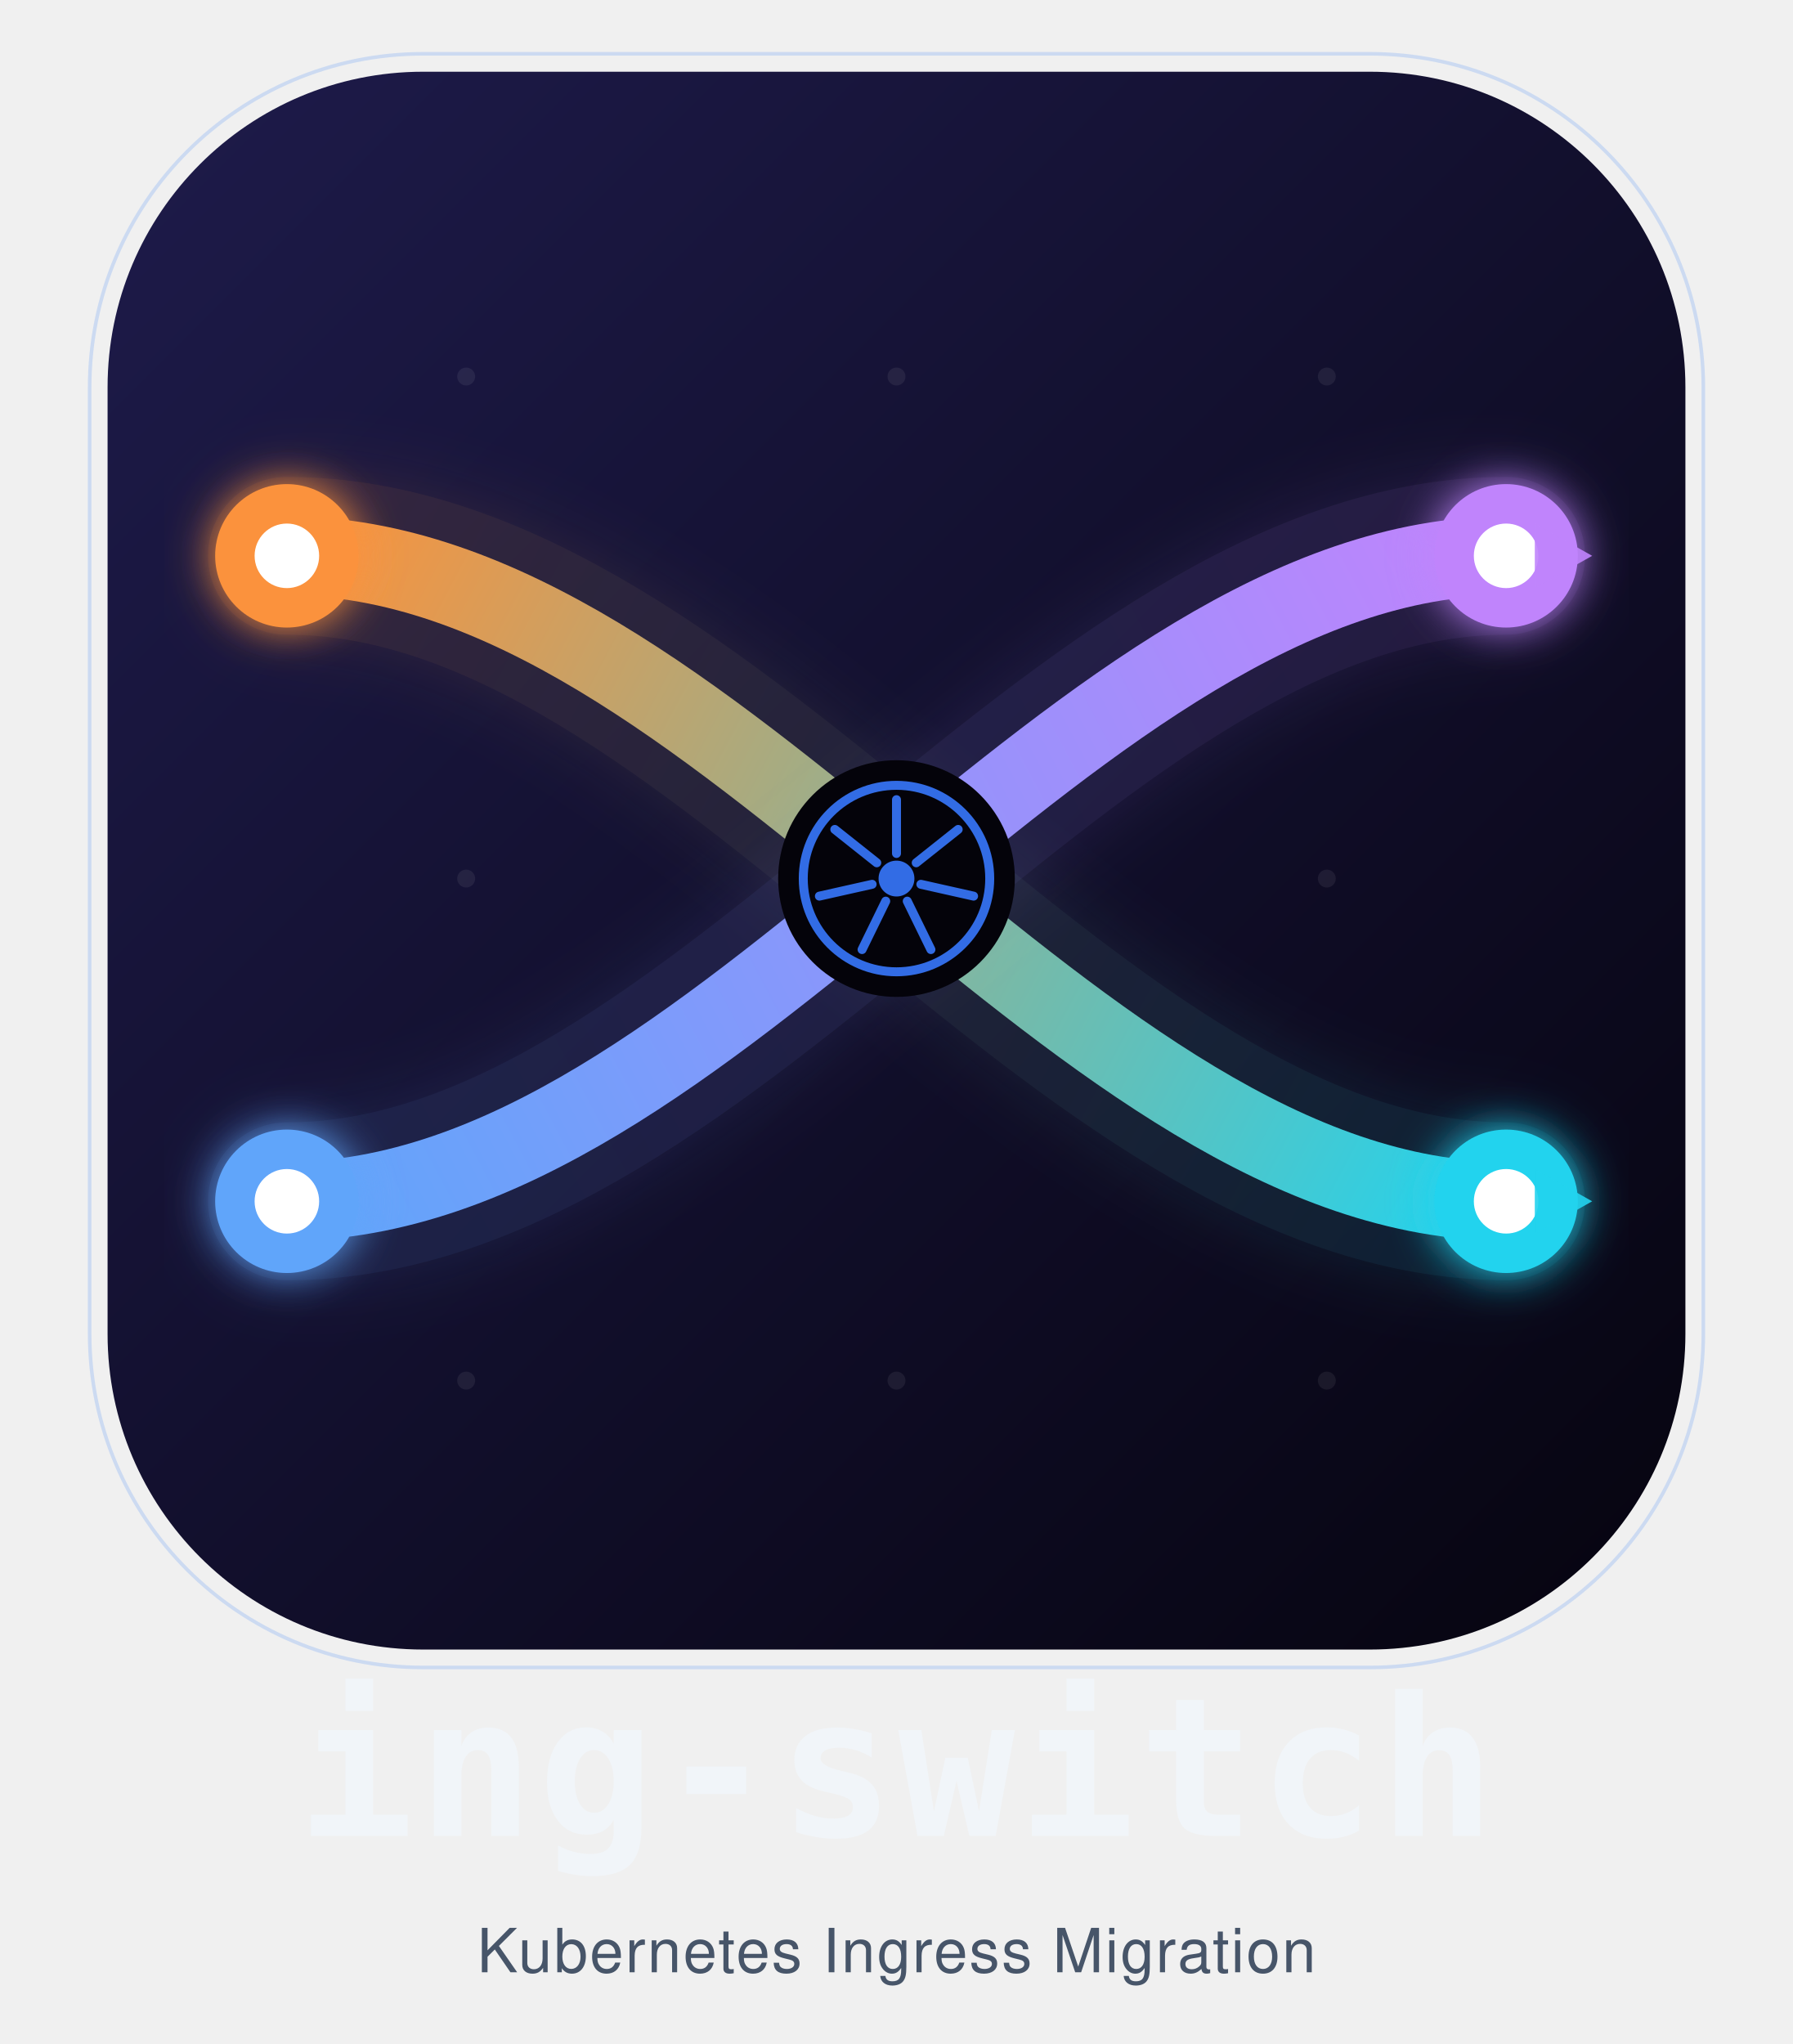
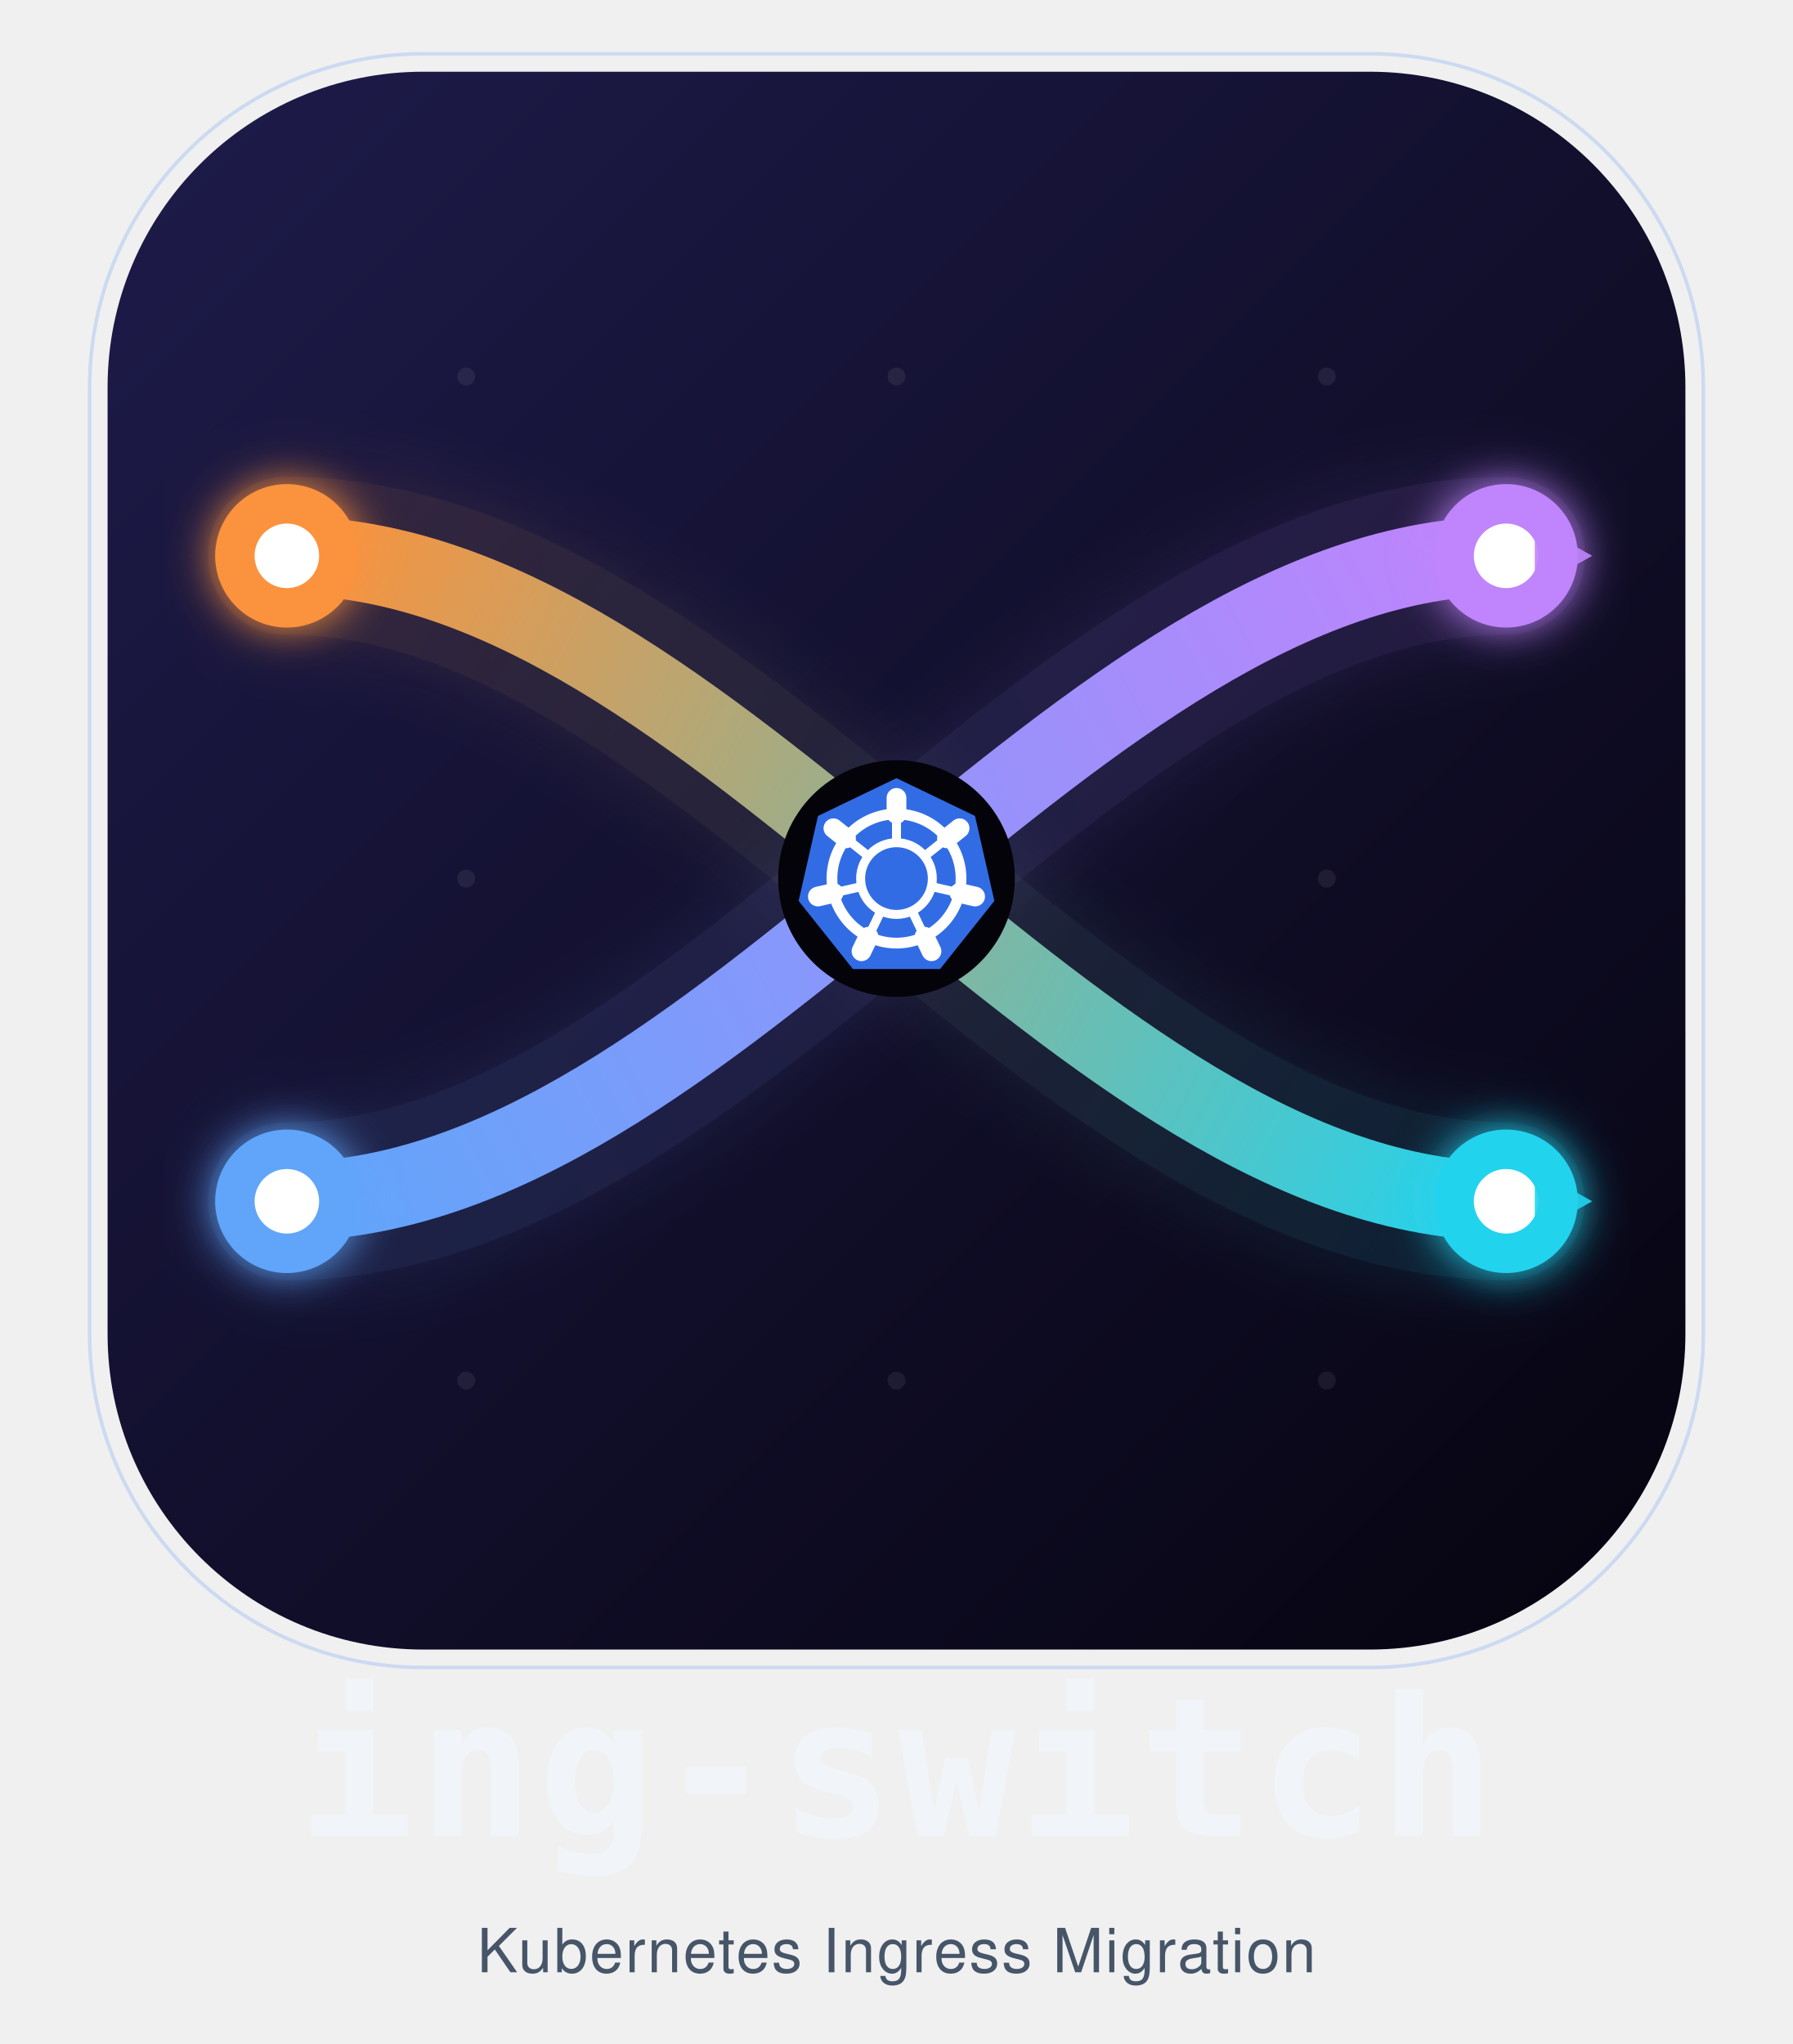
<svg xmlns="http://www.w3.org/2000/svg" viewBox="0 0 500 570" width="500" height="570">
  <defs>
    <linearGradient id="bg" x1="0" y1="0" x2="1" y2="1">
      <stop offset="0%" stop-color="#1e1b4b" />
      <stop offset="100%" stop-color="#06040f" />
    </linearGradient>
    <linearGradient id="gradA" x1="80" y1="155" x2="420" y2="335" gradientUnits="userSpaceOnUse">
      <stop offset="0%" stop-color="#fb923c" />
      <stop offset="100%" stop-color="#22d3ee" />
    </linearGradient>
    <linearGradient id="gradB" x1="80" y1="335" x2="420" y2="155" gradientUnits="userSpaceOnUse">
      <stop offset="0%" stop-color="#60a5fa" />
      <stop offset="100%" stop-color="#c084fc" />
    </linearGradient>
    <filter id="glow" x="-50%" y="-50%" width="200%" height="200%">
      <feGaussianBlur stdDeviation="6" result="blur" />
      <feMerge>
        <feMergeNode in="blur" />
        <feMergeNode in="SourceGraphic" />
      </feMerge>
    </filter>
    <filter id="pathglow" x="-10%" y="-30%" width="120%" height="160%">
      <feGaussianBlur stdDeviation="10" result="blur" />
      <feMerge>
        <feMergeNode in="blur" />
        <feMergeNode in="SourceGraphic" />
      </feMerge>
    </filter>
  </defs>
  <rect x="25" y="15" width="450" height="450" rx="93" fill="none" stroke="#3b82f6" stroke-width="1" opacity="0.2" />
  <rect x="30" y="20" width="440" height="440" rx="88" fill="url(#bg)" />
  <g fill="#ffffff" opacity="0.07">
    <circle cx="130" cy="105" r="2.5" />
    <circle cx="250" cy="105" r="2.5" />
    <circle cx="370" cy="105" r="2.5" />
    <circle cx="130" cy="245" r="2.5" />
    <circle cx="370" cy="245" r="2.5" />
    <circle cx="130" cy="385" r="2.5" />
    <circle cx="250" cy="385" r="2.5" />
    <circle cx="370" cy="385" r="2.5" />
  </g>
  <path d="M 80,155 C 200,155 300,335 420,335" stroke="url(#gradA)" stroke-width="44" fill="none" stroke-linecap="round" opacity="0.12" filter="url(#pathglow)" />
  <path d="M 80,155 C 200,155 300,335 420,335" stroke="url(#gradA)" stroke-width="22" fill="none" stroke-linecap="round" />
  <path d="M 80,335 C 200,335 300,155 420,155" stroke="url(#gradB)" stroke-width="44" fill="none" stroke-linecap="round" opacity="0.12" filter="url(#pathglow)" />
  <path d="M 80,335 C 200,335 300,155 420,155" stroke="url(#gradB)" stroke-width="22" fill="none" stroke-linecap="round" />
  <circle cx="80" cy="155" r="20" fill="#fb923c" filter="url(#glow)" />
  <circle cx="80" cy="155" r="9" fill="#fff" />
  <circle cx="80" cy="335" r="20" fill="#60a5fa" filter="url(#glow)" />
  <circle cx="80" cy="335" r="9" fill="#fff" />
  <circle cx="420" cy="335" r="20" fill="#22d3ee" filter="url(#glow)" />
  <circle cx="420" cy="335" r="9" fill="#fff" />
  <circle cx="420" cy="155" r="20" fill="#c084fc" filter="url(#glow)" />
  <circle cx="420" cy="155" r="9" fill="#fff" />
  <polygon points="444,155 428,146 428,164" fill="#c084fc" opacity="0.9" />
  <polygon points="444,335 428,326 428,344" fill="#22d3ee" opacity="0.9" />
-   <circle cx="250" cy="245" r="33" fill="#04030a" />
-   <circle cx="250" cy="245" r="26" fill="none" stroke="#326CE5" stroke-width="2.5" />
-   <line x1="250" y1="238" x2="250" y2="223" stroke="#326CE5" stroke-width="2.5" stroke-linecap="round" />
-   <line x1="255.5" y1="240.6" x2="267.2" y2="231.3" stroke="#326CE5" stroke-width="2.5" stroke-linecap="round" />
-   <line x1="256.8" y1="246.6" x2="271.5" y2="249.9" stroke="#326CE5" stroke-width="2.5" stroke-linecap="round" />
-   <line x1="253" y1="251.3" x2="259.6" y2="264.8" stroke="#326CE5" stroke-width="2.5" stroke-linecap="round" />
-   <line x1="247" y1="251.3" x2="240.4" y2="264.8" stroke="#326CE5" stroke-width="2.5" stroke-linecap="round" />
-   <line x1="243.2" y1="246.6" x2="228.5" y2="249.9" stroke="#326CE5" stroke-width="2.5" stroke-linecap="round" />
-   <line x1="244.5" y1="240.6" x2="232.8" y2="231.3" stroke="#326CE5" stroke-width="2.5" stroke-linecap="round" />
-   <circle cx="250" cy="245" r="5" fill="#326CE5" />
+   <g transform="translate(250, 245)">
+     <circle r="33" fill="#04030a" />
+     <polygon points="0,-28 21.89,-17.46 27.29,6.23 12.15,25.23 -12.15,25.23 -27.29,6.23 -21.89,-17.46" fill="#326CE5" />
+     <circle r="18" fill="none" stroke="white" stroke-width="3" />
+     <circle r="10" fill="none" stroke="white" stroke-width="2.5" />
+     <line x1="0" y1="-10" x2="0" y2="-18" stroke="white" stroke-width="2.5" />
+     <line x1="7.82" y1="-6.24" x2="14.07" y2="-11.22" stroke="white" stroke-width="2.5" />
+     <line x1="9.75" y1="2.23" x2="17.55" y2="4.01" stroke="white" stroke-width="2.5" />
+     <line x1="4.34" y1="9.01" x2="7.81" y2="16.22" stroke="white" stroke-width="2.5" />
+     <line x1="-4.34" y1="9.01" x2="-7.81" y2="16.22" stroke="white" stroke-width="2.5" />
+     <line x1="-9.75" y1="2.23" x2="-17.55" y2="4.01" stroke="white" stroke-width="2.5" />
+     <line x1="-7.82" y1="-6.24" x2="-14.07" y2="-11.22" stroke="white" stroke-width="2.5" />
+     <line x1="0" y1="-18" x2="0" y2="-22.5" stroke="white" stroke-width="5.5" stroke-linecap="round" />
+     <line x1="14.07" y1="-11.22" x2="17.59" y2="-14.03" stroke="white" stroke-width="5.5" stroke-linecap="round" />
+     <line x1="17.55" y1="4.01" x2="21.93" y2="5.01" stroke="white" stroke-width="5.5" stroke-linecap="round" />
+     <line x1="7.81" y1="16.22" x2="9.76" y2="20.27" stroke="white" stroke-width="5.5" stroke-linecap="round" />
+     <line x1="-7.81" y1="16.22" x2="-9.76" y2="20.27" stroke="white" stroke-width="5.5" stroke-linecap="round" />
+     <line x1="-17.55" y1="4.01" x2="-21.93" y2="5.01" stroke="white" stroke-width="5.5" stroke-linecap="round" />
+     <line x1="-14.07" y1="-11.22" x2="-17.59" y2="-14.03" stroke="white" stroke-width="5.5" stroke-linecap="round" />
+     <circle r="3.5" fill="#326CE5" />
+   </g>
  <text x="250" y="512" text-anchor="middle" font-family="ui-monospace, SFMono-Regular, 'SF Mono', Menlo, Consolas, monospace" font-size="54" font-weight="700" fill="#f1f5f9" letter-spacing="1">ing-switch</text>
  <text x="250" y="550" text-anchor="middle" font-family="-apple-system, BlinkMacSystemFont, 'Segoe UI', Helvetica, Arial, sans-serif" font-size="17" fill="#475569" letter-spacing="0.5">Kubernetes Ingress Migration</text>
</svg>
